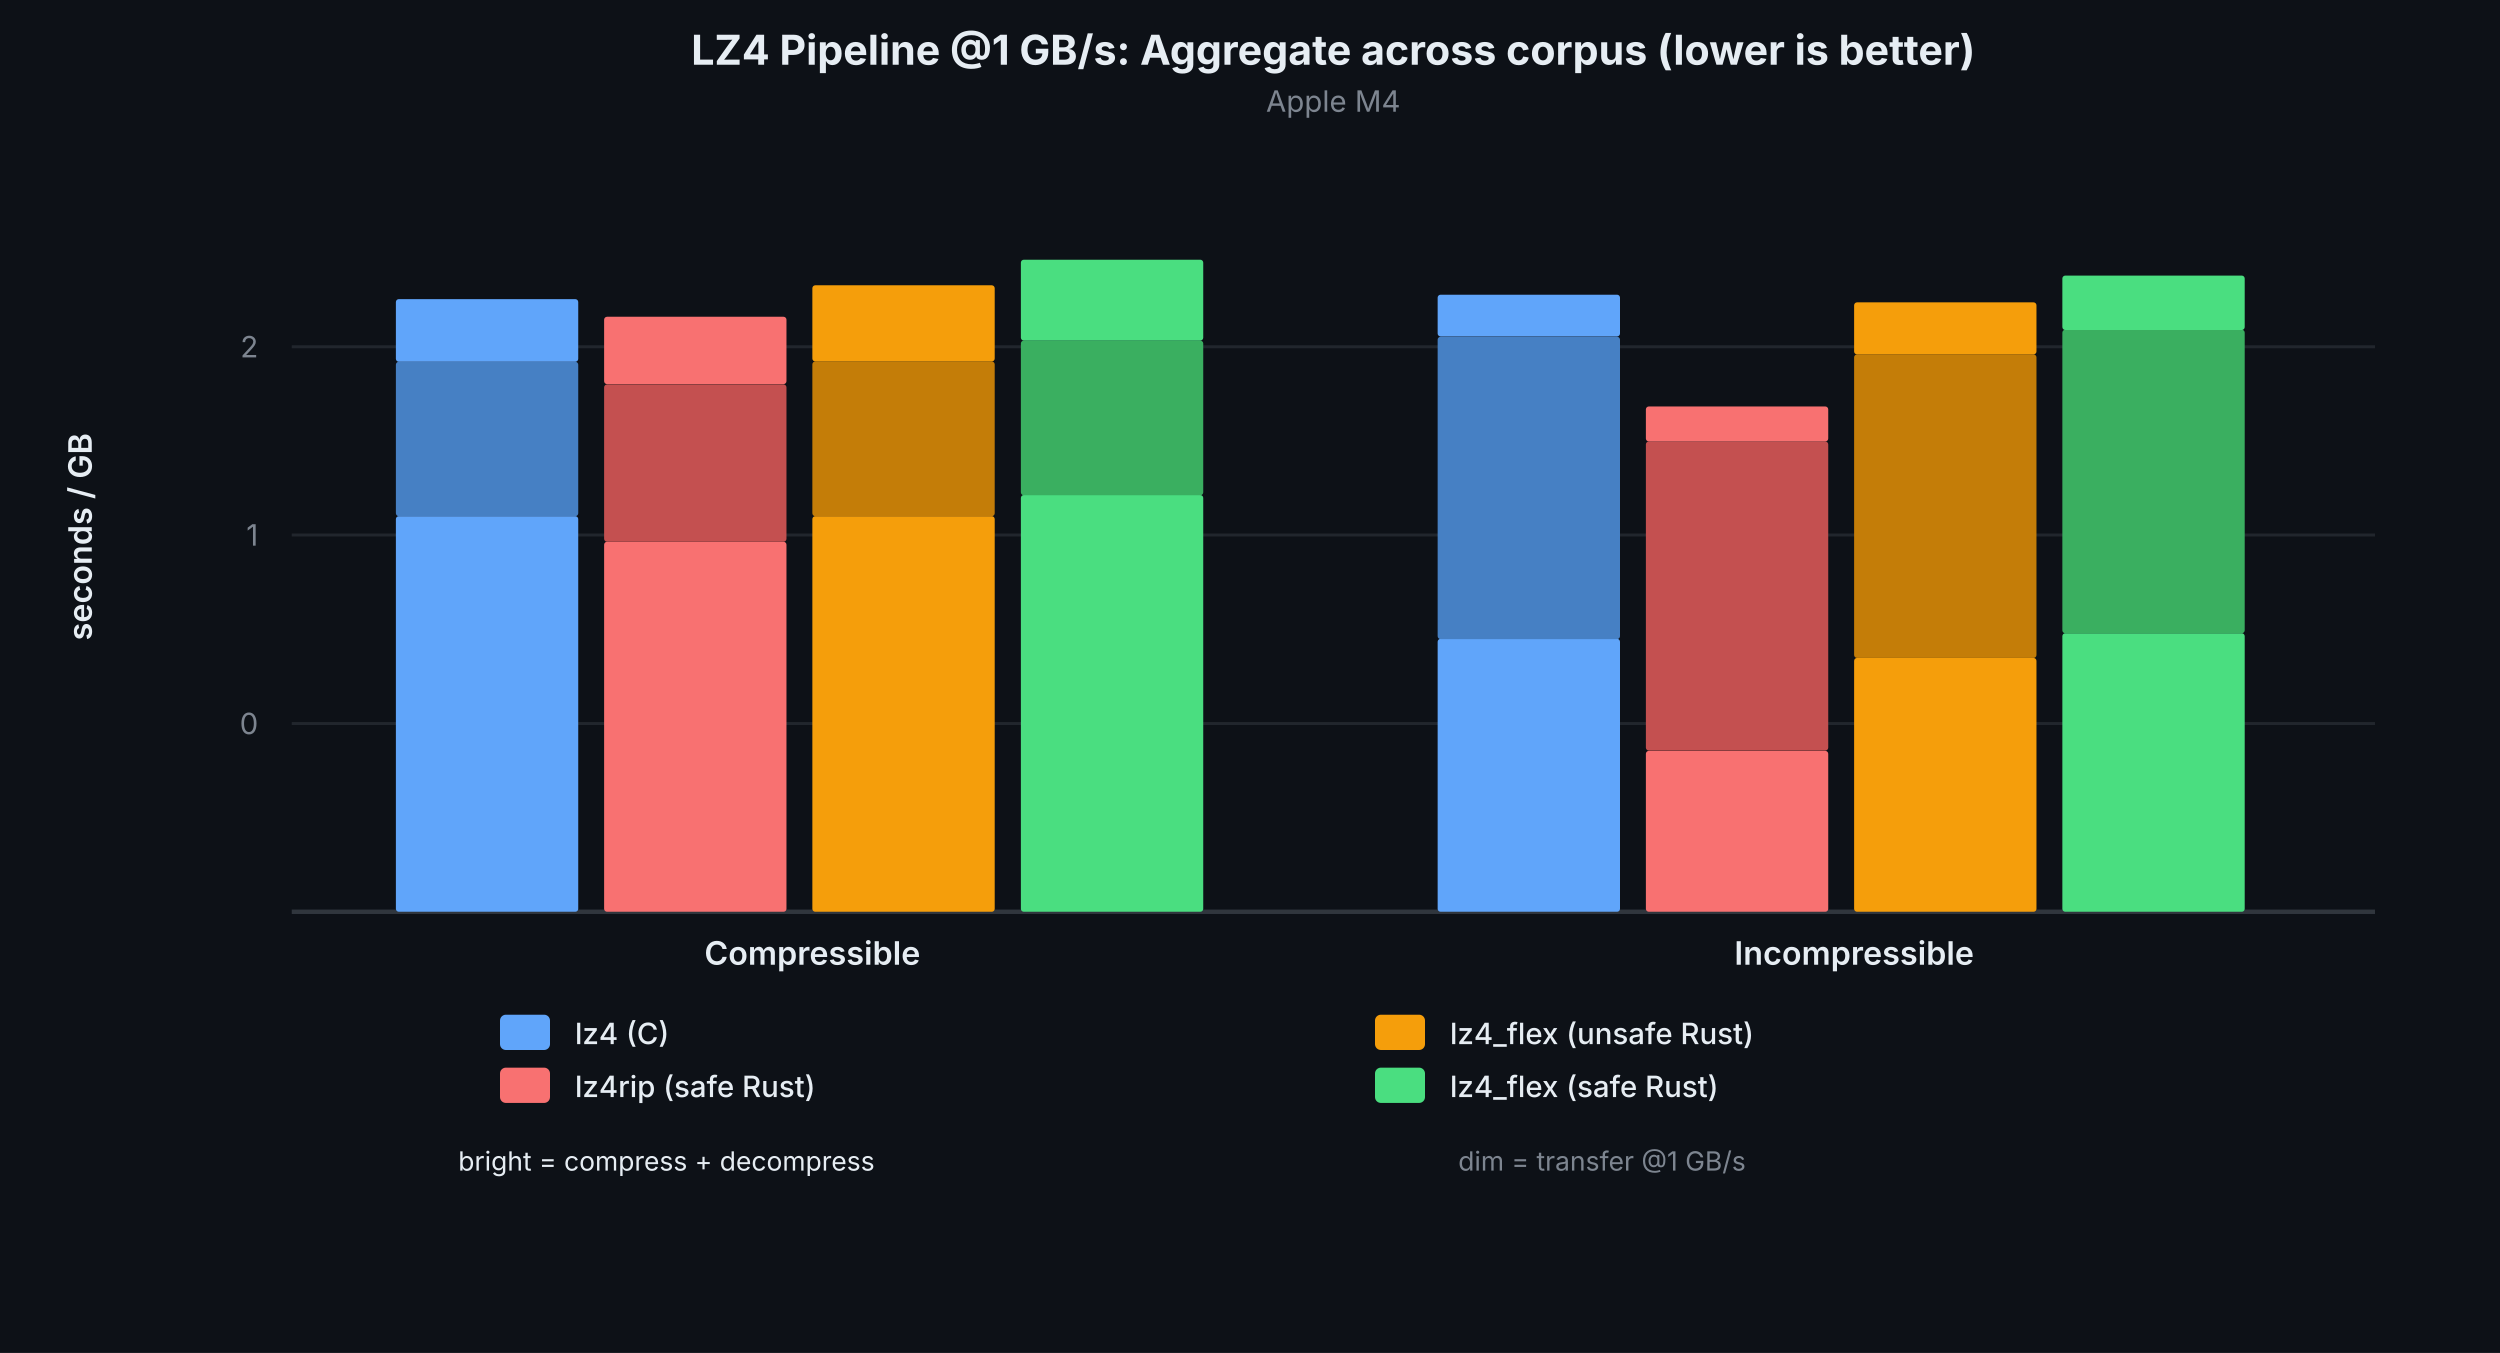
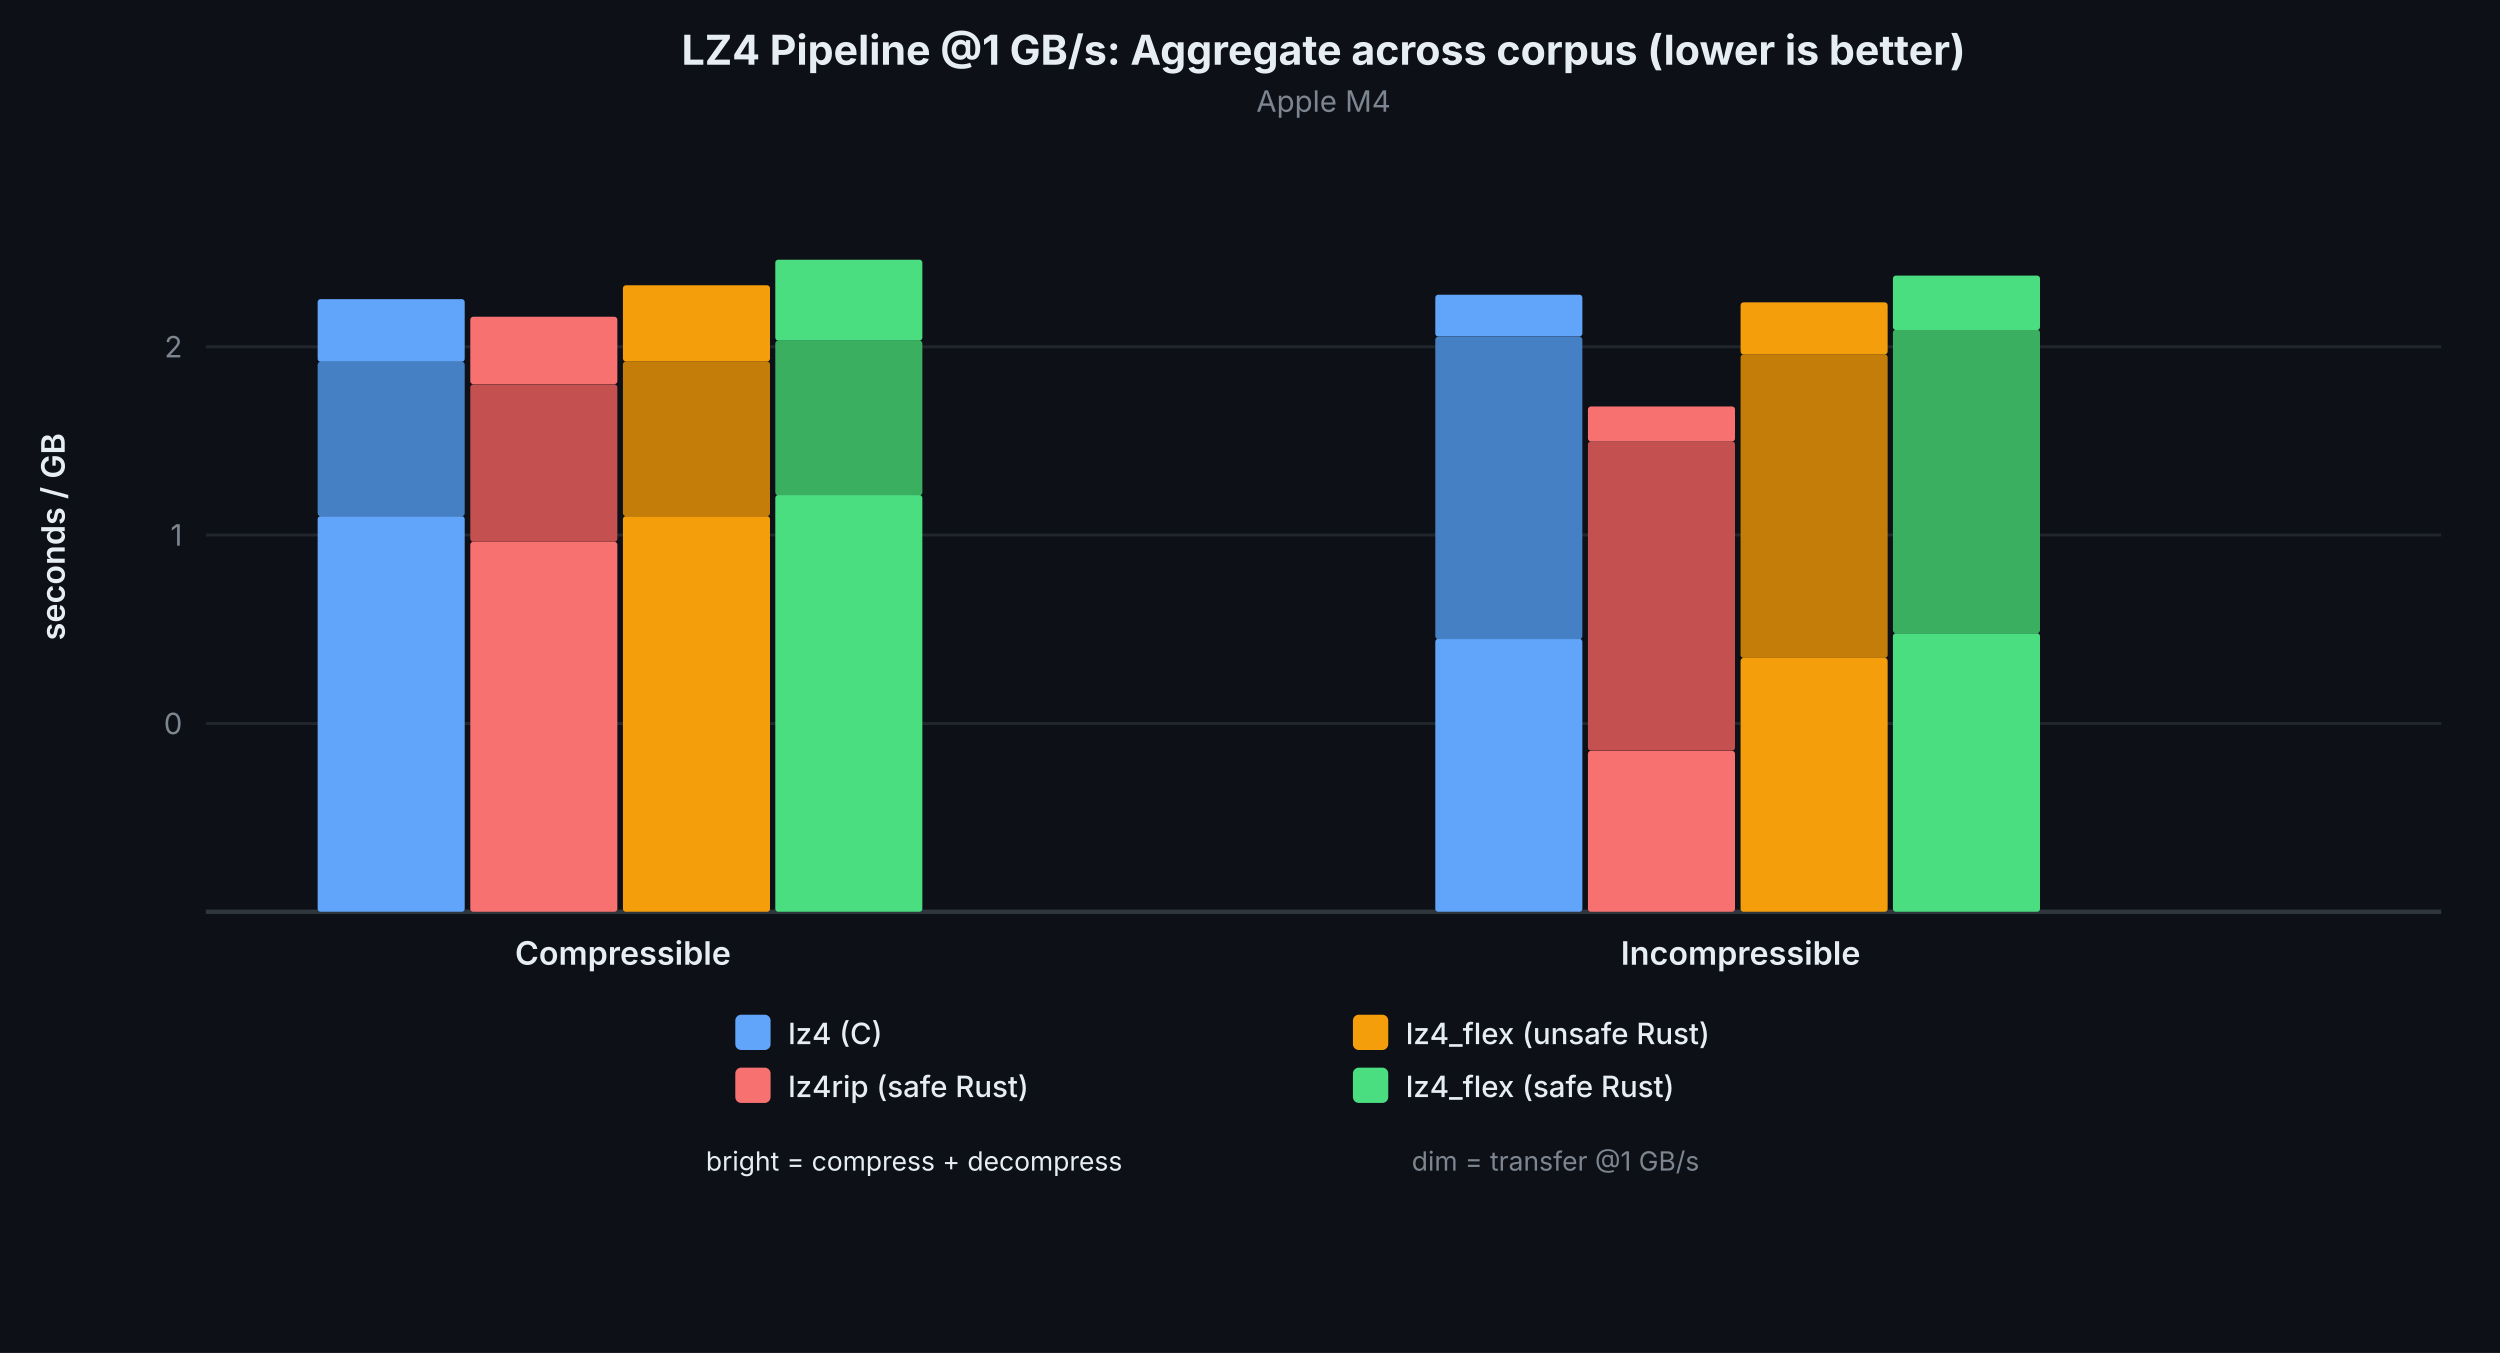
<svg xmlns="http://www.w3.org/2000/svg" viewBox="0 0 850 460" font-family="system-ui, -apple-system, sans-serif">
  <rect width="850" height="460" fill="#0d1117" />
-   <text x="453.3" y="22" text-anchor="middle" fill="#e6edf3" font-size="14" font-weight="700">LZ4 Pipeline @1 GB/s: Aggregate across corpus (lower is better)</text>
-   <text x="453.3" y="38" text-anchor="middle" fill="#7d8590" font-size="10">Apple M4</text>
-   <line x1="99.2" y1="246.0" x2="807.5" y2="246.0" stroke="#21262d" stroke-width="1" />
-   <text x="87.8" y="246.0" text-anchor="end" dominant-baseline="middle" fill="#7d8590" font-size="10">0</text>
-   <line x1="99.2" y1="181.9" x2="807.5" y2="181.9" stroke="#21262d" stroke-width="1" />
-   <text x="87.8" y="181.9" text-anchor="end" dominant-baseline="middle" fill="#7d8590" font-size="10">1</text>
-   <line x1="99.2" y1="117.9" x2="807.5" y2="117.9" stroke="#21262d" stroke-width="1" />
-   <text x="87.8" y="117.9" text-anchor="end" dominant-baseline="middle" fill="#7d8590" font-size="10">2</text>
-   <line x1="99.2" y1="310" x2="807.5" y2="310" stroke="#30363d" stroke-width="1.5" />
-   <text x="31.2" y="182.5" text-anchor="middle" fill="#e6edf3" font-size="11" font-weight="600" transform="rotate(-90,31.2,182.5)">seconds / GB</text>
-   <rect x="134.6" y="175.5" width="62.0" height="134.5" fill="#60a5fa" rx="1" />
-   <rect x="134.6" y="123.0" width="62.0" height="52.5" fill="#4680c4" rx="1" />
-   <rect x="134.6" y="101.7" width="62.0" height="21.3" fill="#60a5fa" rx="1" />
-   <rect x="205.4" y="184.2" width="62.0" height="125.8" fill="#f87171" rx="1" />
-   <rect x="205.4" y="130.7" width="62.0" height="53.5" fill="#c45050" rx="1" />
-   <rect x="205.4" y="107.7" width="62.0" height="22.9" fill="#f87171" rx="1" />
-   <rect x="276.2" y="175.5" width="62.0" height="134.5" fill="#f59e0b" rx="1" />
-   <rect x="276.2" y="122.9" width="62.0" height="52.6" fill="#c47d08" rx="1" />
-   <rect x="276.2" y="97.0" width="62.0" height="25.9" fill="#f59e0b" rx="1" />
-   <rect x="347.1" y="168.3" width="62.0" height="141.7" fill="#4ade80" rx="1" />
-   <rect x="347.1" y="115.8" width="62.0" height="52.6" fill="#3aaf60" rx="1" />
-   <rect x="347.1" y="88.3" width="62.0" height="27.5" fill="#4ade80" rx="1" />
-   <text x="276.2" y="328" text-anchor="middle" fill="#e6edf3" font-size="11" font-weight="600">Compressible</text>
-   <rect x="488.8" y="217.2" width="62.0" height="92.8" fill="#60a5fa" rx="1" />
-   <rect x="488.8" y="114.5" width="62.0" height="102.8" fill="#4680c4" rx="1" />
-   <rect x="488.8" y="100.2" width="62.0" height="14.2" fill="#60a5fa" rx="1" />
-   <rect x="559.6" y="255.3" width="62.0" height="54.7" fill="#f87171" rx="1" />
-   <rect x="559.6" y="150.1" width="62.0" height="105.1" fill="#c45050" rx="1" />
-   <rect x="559.6" y="138.2" width="62.0" height="11.9" fill="#f87171" rx="1" />
-   <rect x="630.4" y="223.7" width="62.0" height="86.3" fill="#f59e0b" rx="1" />
-   <rect x="630.4" y="120.5" width="62.0" height="103.2" fill="#c47d08" rx="1" />
-   <rect x="630.4" y="102.8" width="62.0" height="17.7" fill="#f59e0b" rx="1" />
-   <rect x="701.2" y="215.3" width="62.0" height="94.7" fill="#4ade80" rx="1" />
-   <rect x="701.2" y="112.1" width="62.0" height="103.2" fill="#3aaf60" rx="1" />
-   <rect x="701.2" y="93.7" width="62.0" height="18.5" fill="#4ade80" rx="1" />
-   <text x="630.4" y="328" text-anchor="middle" fill="#e6edf3" font-size="11" font-weight="600">Incompressible</text>
-   <rect x="170.0" y="345" width="17.0" height="12" fill="#60a5fa" rx="2" />
-   <text x="195.5" y="355" fill="#e6edf3" font-size="10" font-weight="500">lz4 (C)</text>
-   <rect x="170.0" y="363" width="17.0" height="12" fill="#f87171" rx="2" />
-   <text x="195.5" y="373" fill="#e6edf3" font-size="10" font-weight="500">lz4rip (safe Rust)</text>
-   <rect x="467.5" y="345" width="17.0" height="12" fill="#f59e0b" rx="2" />
-   <text x="493.0" y="355" fill="#e6edf3" font-size="10" font-weight="500">lz4_flex (unsafe Rust)</text>
-   <rect x="467.5" y="363" width="17.0" height="12" fill="#4ade80" rx="2" />
-   <text x="493.0" y="373" fill="#e6edf3" font-size="10" font-weight="500">lz4_flex (safe Rust)</text>
-   <text x="155.8" y="398" fill="#e6edf3" font-size="9">bright = compress + decompress</text>
-   <text x="495.8" y="398" fill="#7d8590" font-size="9">dim = transfer @1 GB/s</text>
+   <text x="450.0" y="22" text-anchor="middle" fill="#e6edf3" font-size="14" font-weight="700">LZ4 Pipeline @1 GB/s: Aggregate across corpus (lower is better)</text>
+   <text x="450.0" y="38" text-anchor="middle" fill="#7d8590" font-size="10">Apple M4</text>
+   <line x1="70" y1="246.0" x2="830" y2="246.0" stroke="#21262d" stroke-width="1" />
+   <text x="62" y="246.0" text-anchor="end" dominant-baseline="middle" fill="#7d8590" font-size="10">0</text>
+   <line x1="70" y1="181.9" x2="830" y2="181.9" stroke="#21262d" stroke-width="1" />
+   <text x="62" y="181.9" text-anchor="end" dominant-baseline="middle" fill="#7d8590" font-size="10">1</text>
+   <line x1="70" y1="117.9" x2="830" y2="117.9" stroke="#21262d" stroke-width="1" />
+   <text x="62" y="117.9" text-anchor="end" dominant-baseline="middle" fill="#7d8590" font-size="10">2</text>
+   <line x1="70" y1="310" x2="830" y2="310" stroke="#30363d" stroke-width="1.5" />
+   <text x="22" y="182.5" text-anchor="middle" fill="#e6edf3" font-size="11" font-weight="600" transform="rotate(-90,22,182.5)">seconds / GB</text>
+   <rect x="108.0" y="175.5" width="50.0" height="134.5" fill="#60a5fa" rx="1" />
+   <rect x="108.0" y="123.0" width="50.0" height="52.5" fill="#4680c4" rx="1" />
+   <rect x="108.0" y="101.7" width="50.0" height="21.3" fill="#60a5fa" rx="1" />
+   <rect x="159.9" y="184.2" width="50.0" height="125.8" fill="#f87171" rx="1" />
+   <rect x="159.9" y="130.7" width="50.0" height="53.5" fill="#c45050" rx="1" />
+   <rect x="159.9" y="107.7" width="50.0" height="22.9" fill="#f87171" rx="1" />
+   <rect x="211.8" y="175.5" width="50.0" height="134.5" fill="#f59e0b" rx="1" />
+   <rect x="211.8" y="122.9" width="50.0" height="52.6" fill="#c47d08" rx="1" />
+   <rect x="211.8" y="97.0" width="50.0" height="25.9" fill="#f59e0b" rx="1" />
+   <rect x="263.6" y="168.3" width="50.0" height="141.7" fill="#4ade80" rx="1" />
+   <rect x="263.6" y="115.8" width="50.0" height="52.6" fill="#3aaf60" rx="1" />
+   <rect x="263.6" y="88.3" width="50.0" height="27.5" fill="#4ade80" rx="1" />
+   <text x="211.8" y="328" text-anchor="middle" fill="#e6edf3" font-size="11" font-weight="600">Compressible</text>
+   <rect x="488.0" y="217.2" width="50.0" height="92.8" fill="#60a5fa" rx="1" />
+   <rect x="488.0" y="114.5" width="50.0" height="102.8" fill="#4680c4" rx="1" />
+   <rect x="488.0" y="100.2" width="50.0" height="14.2" fill="#60a5fa" rx="1" />
+   <rect x="539.9" y="255.3" width="50.0" height="54.7" fill="#f87171" rx="1" />
+   <rect x="539.9" y="150.1" width="50.0" height="105.1" fill="#c45050" rx="1" />
+   <rect x="539.9" y="138.2" width="50.0" height="11.9" fill="#f87171" rx="1" />
+   <rect x="591.8" y="223.7" width="50.0" height="86.3" fill="#f59e0b" rx="1" />
+   <rect x="591.8" y="120.5" width="50.0" height="103.2" fill="#c47d08" rx="1" />
+   <rect x="591.8" y="102.8" width="50.0" height="17.7" fill="#f59e0b" rx="1" />
+   <rect x="643.6" y="215.3" width="50.0" height="94.7" fill="#4ade80" rx="1" />
+   <rect x="643.6" y="112.1" width="50.0" height="103.2" fill="#3aaf60" rx="1" />
+   <rect x="643.6" y="93.7" width="50.0" height="18.5" fill="#4ade80" rx="1" />
+   <text x="591.8" y="328" text-anchor="middle" fill="#e6edf3" font-size="11" font-weight="600">Incompressible</text>
+   <rect x="250" y="345" width="12" height="12" fill="#60a5fa" rx="2" />
+   <text x="268" y="355" fill="#e6edf3" font-size="10" font-weight="500">lz4 (C)</text>
+   <rect x="250" y="363" width="12" height="12" fill="#f87171" rx="2" />
+   <text x="268" y="373" fill="#e6edf3" font-size="10" font-weight="500">lz4rip (safe Rust)</text>
+   <rect x="460" y="345" width="12" height="12" fill="#f59e0b" rx="2" />
+   <text x="478" y="355" fill="#e6edf3" font-size="10" font-weight="500">lz4_flex (unsafe Rust)</text>
+   <rect x="460" y="363" width="12" height="12" fill="#4ade80" rx="2" />
+   <text x="478" y="373" fill="#e6edf3" font-size="10" font-weight="500">lz4_flex (safe Rust)</text>
+   <text x="240" y="398" fill="#e6edf3" font-size="9">bright = compress + decompress</text>
+   <text x="480" y="398" fill="#7d8590" font-size="9">dim = transfer @1 GB/s</text>
</svg>
